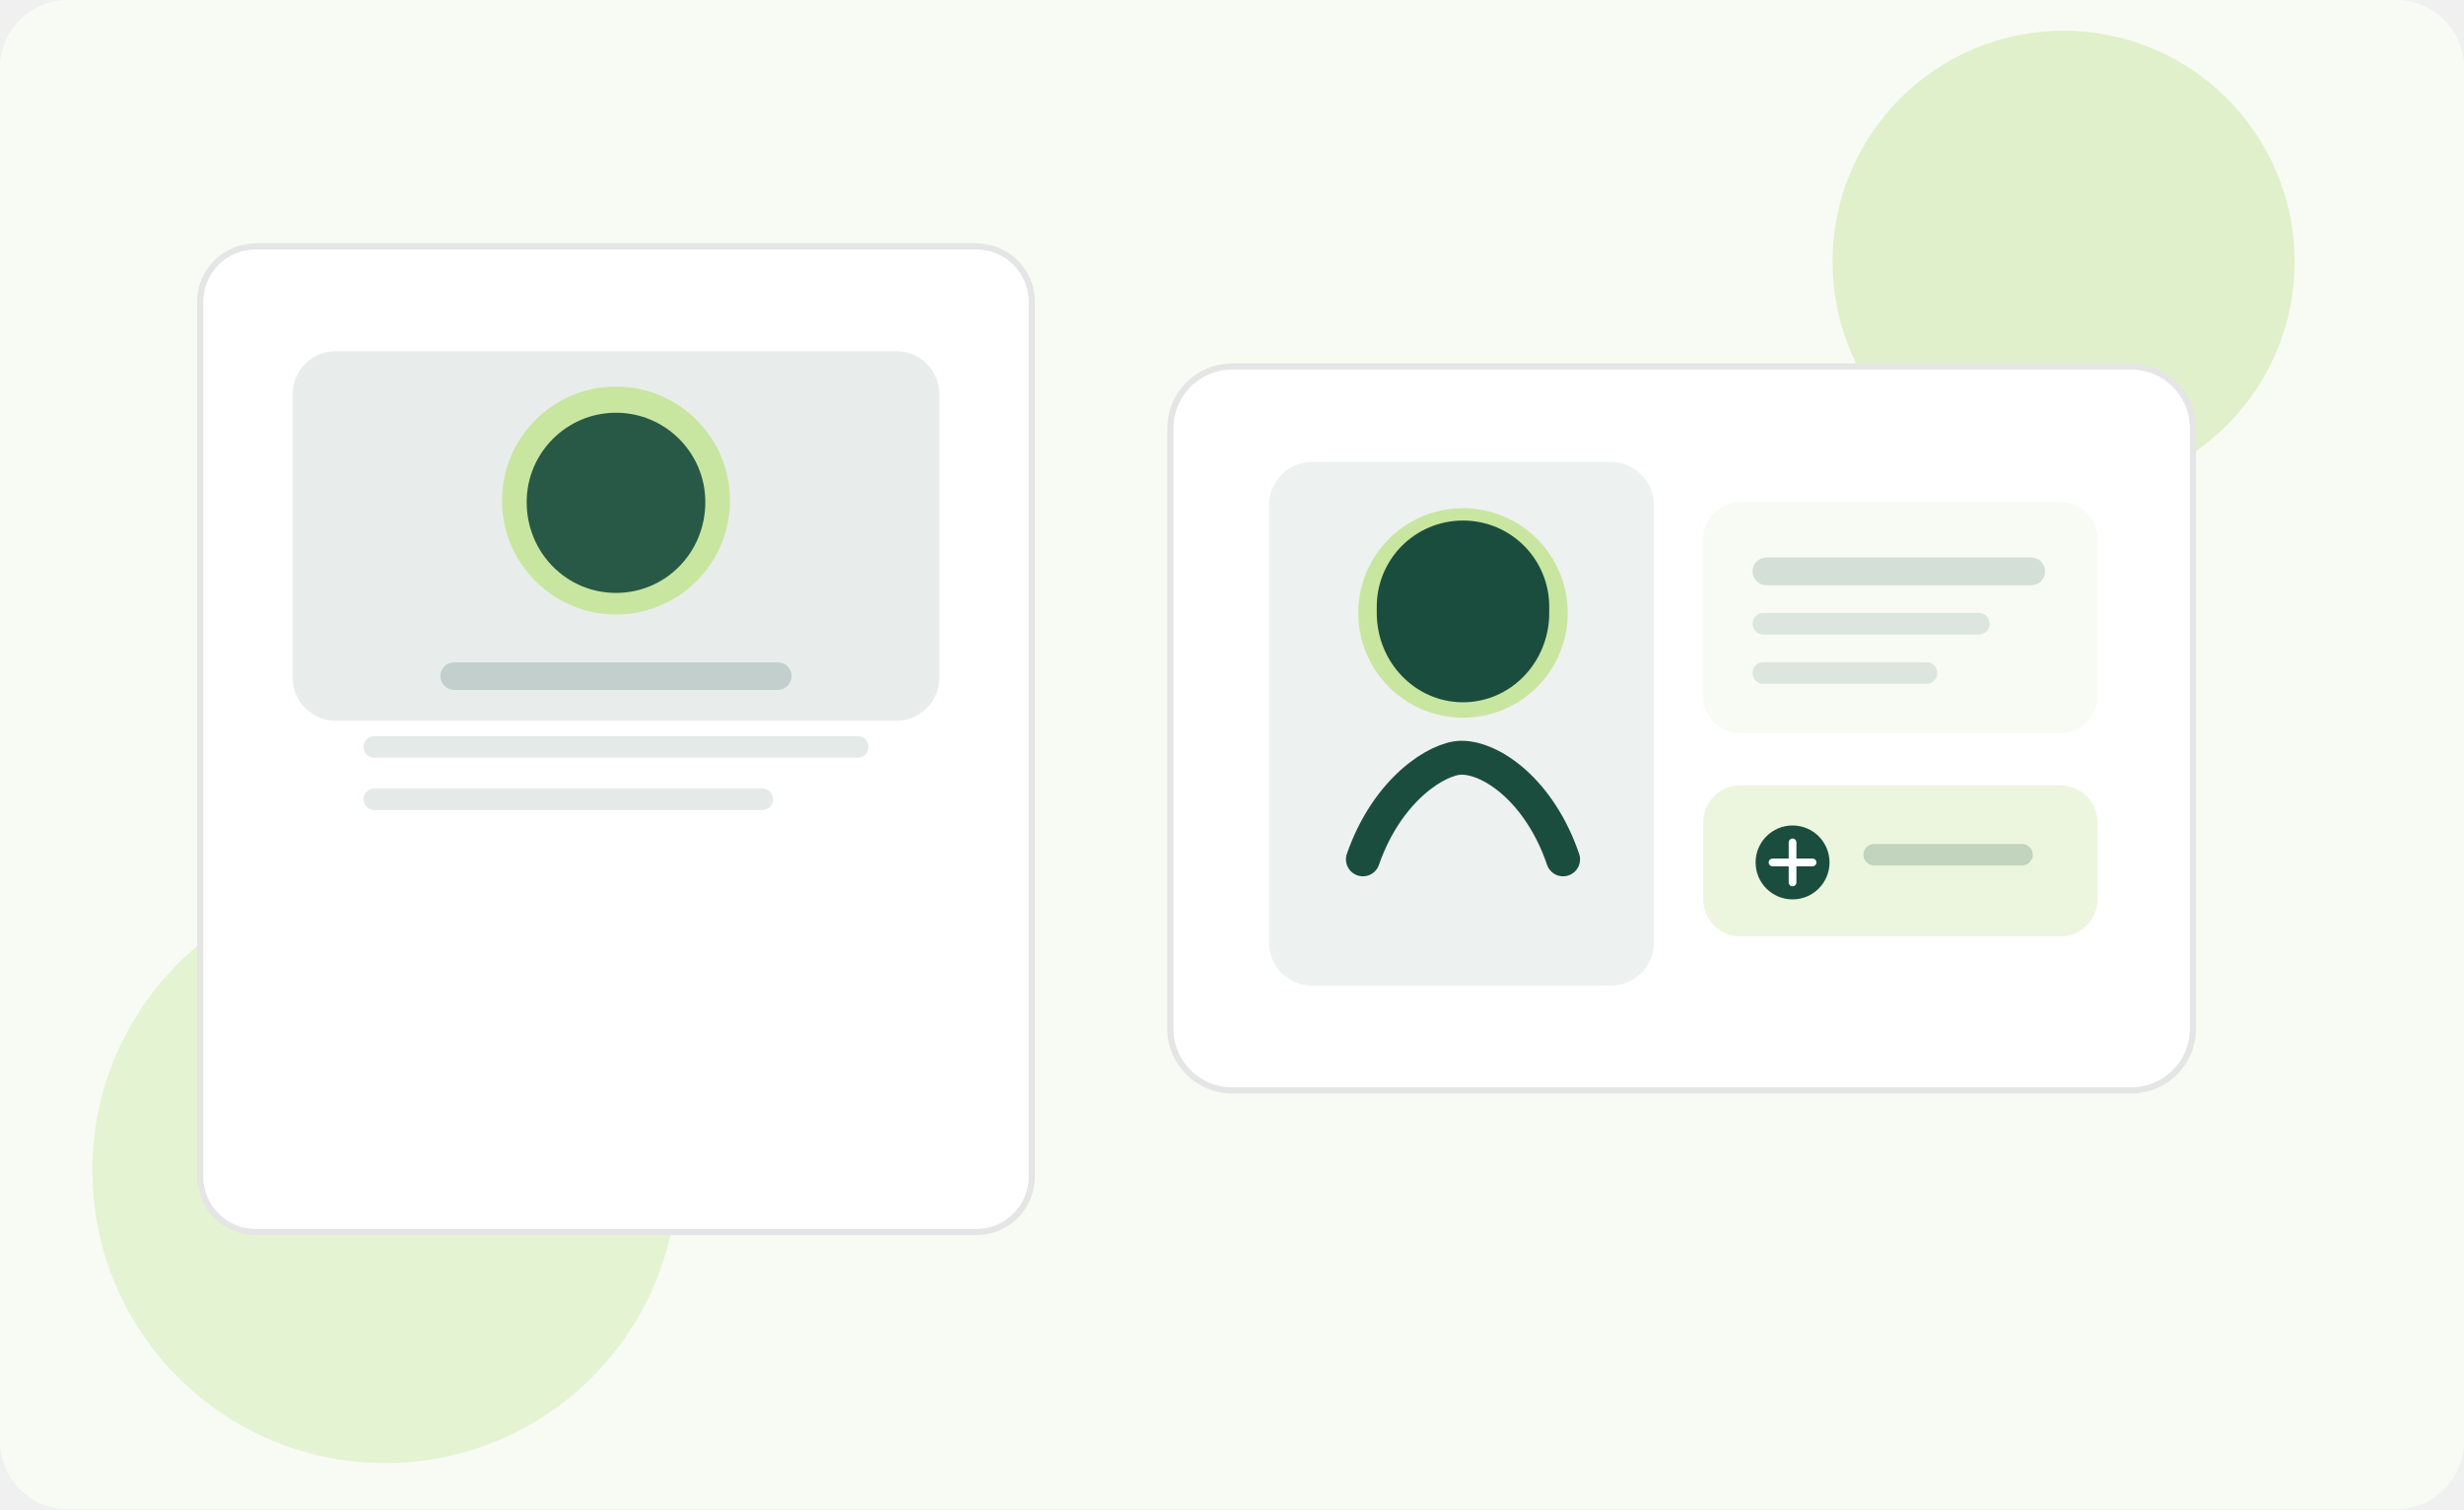
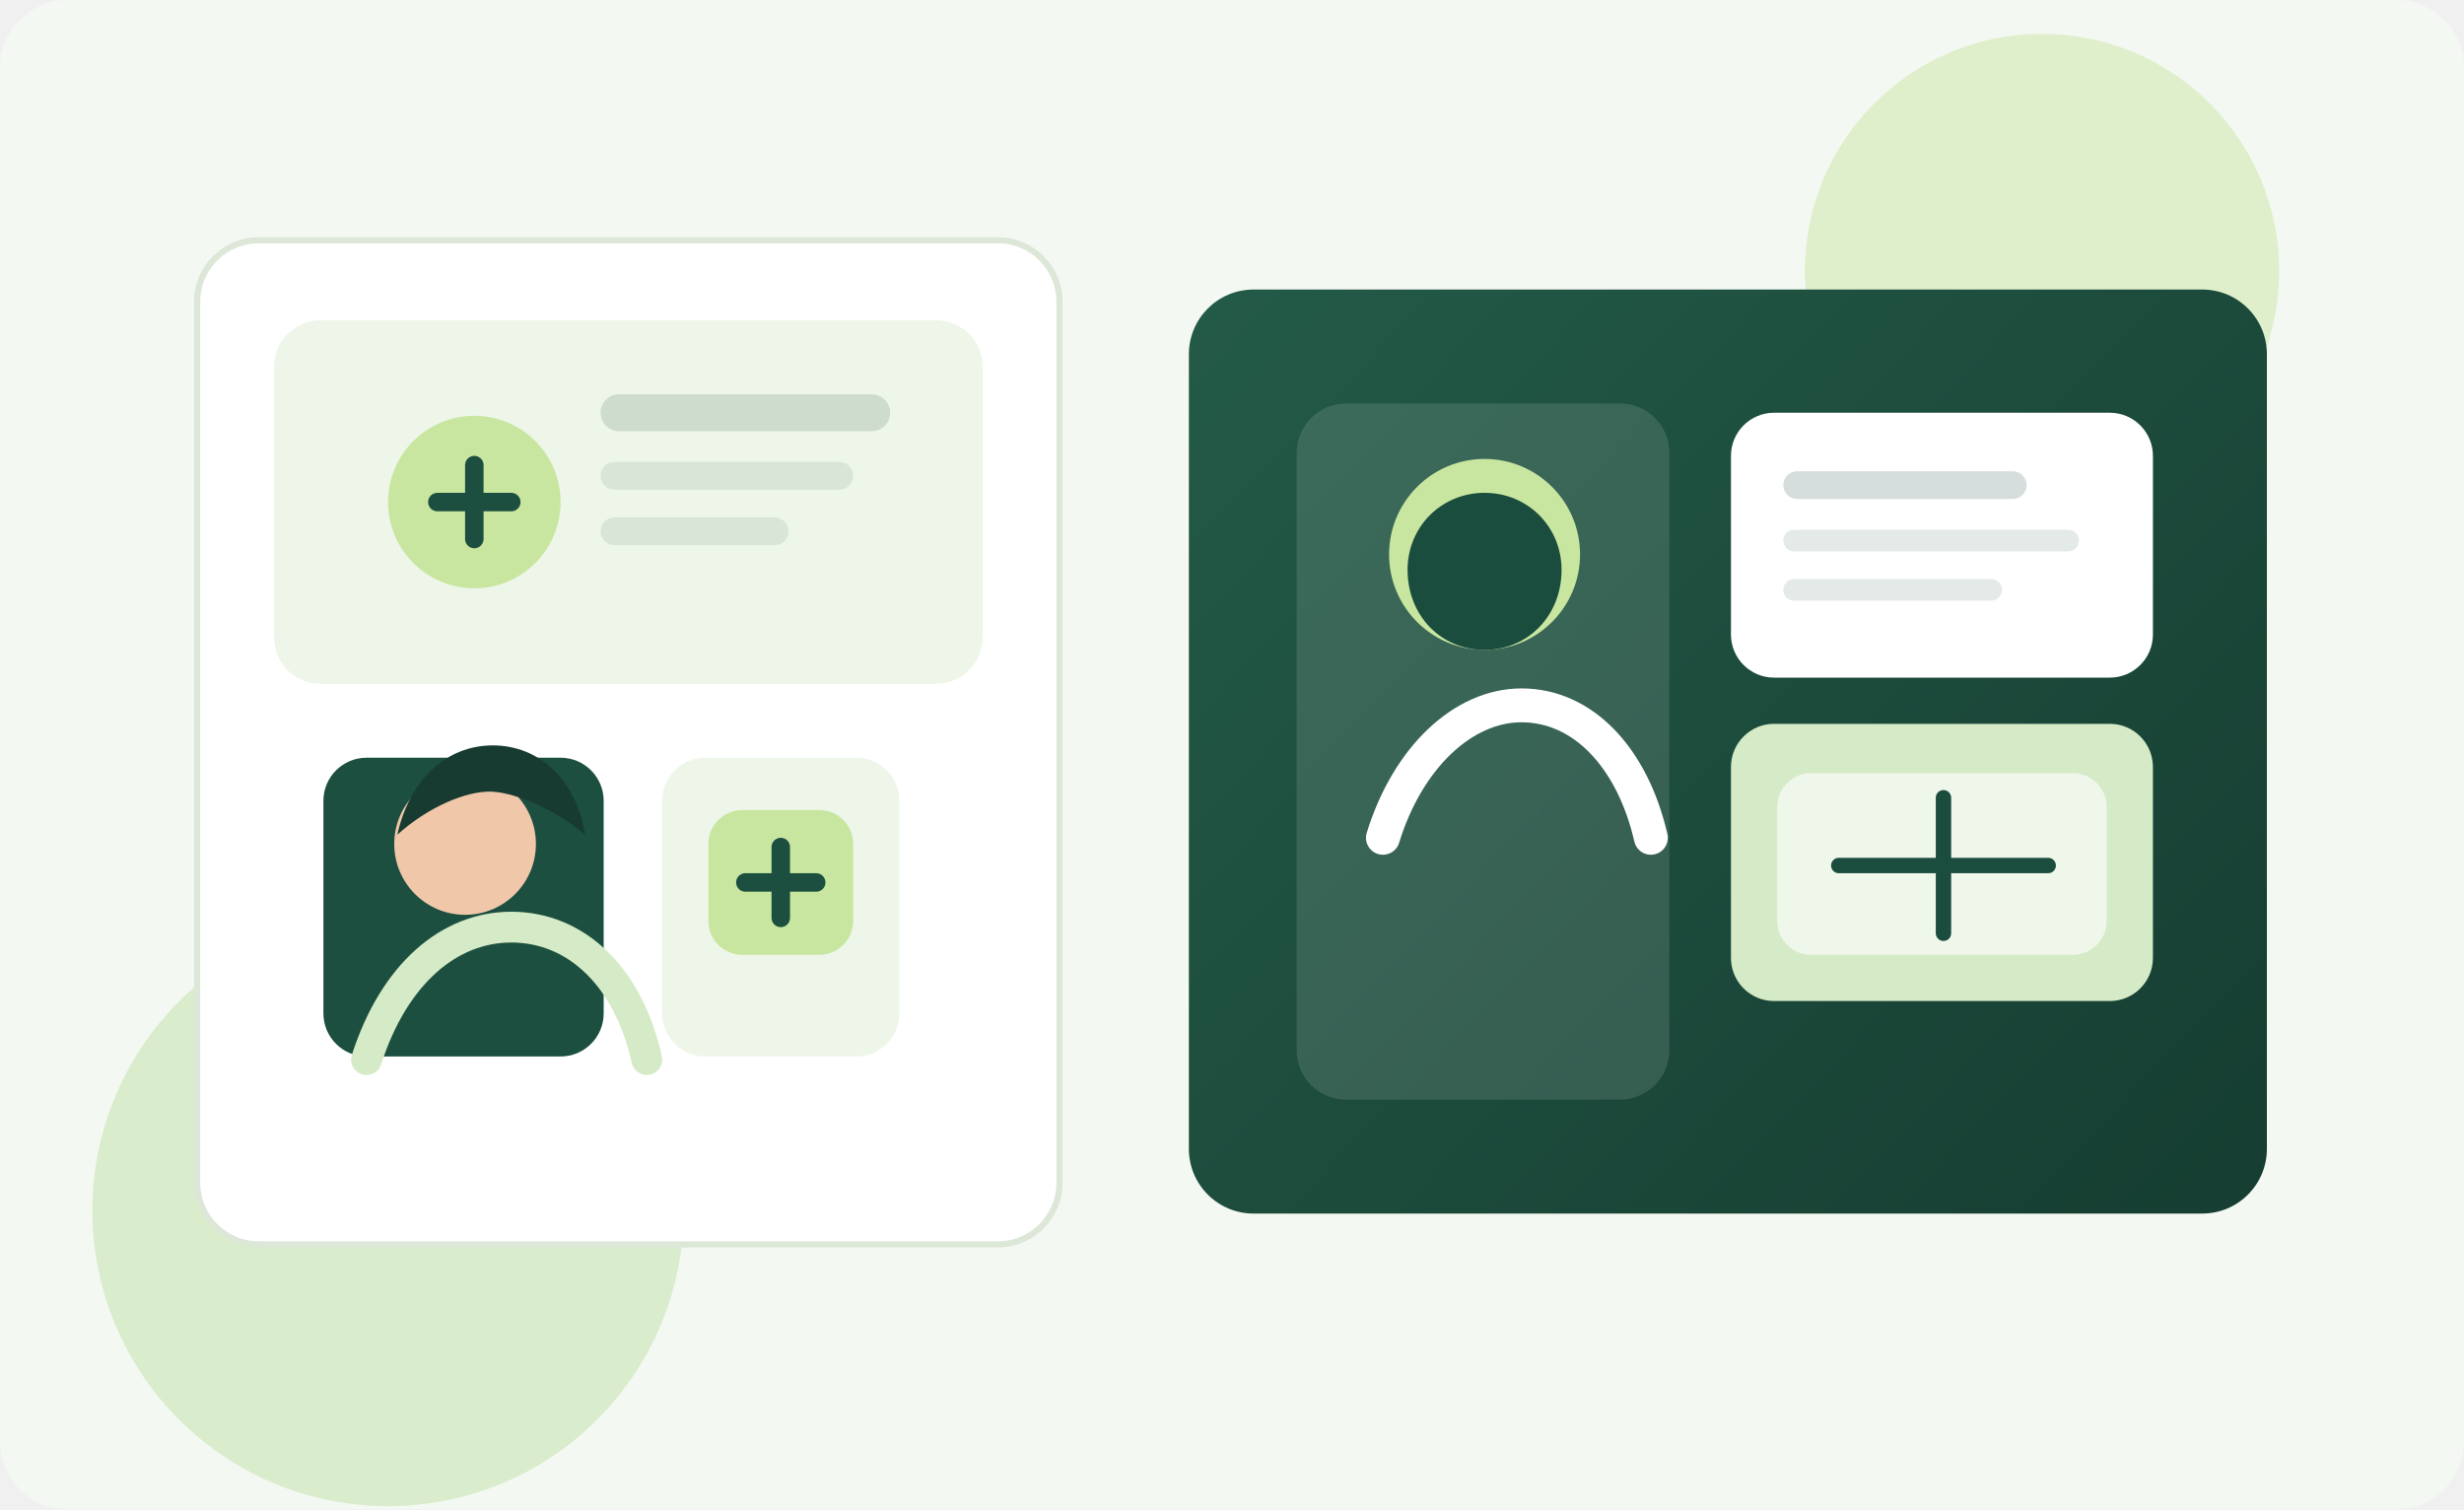
<svg xmlns="http://www.w3.org/2000/svg" width="1600" height="980" viewBox="0 0 1600 980" fill="none">
-   <rect width="1600" height="980" rx="44" fill="#F7FBF4" />
-   <circle cx="1340" cy="170" r="150" fill="#C8E6A0" fill-opacity="0.5" />
-   <circle cx="250" cy="760" r="190" fill="#C8E6A0" fill-opacity="0.4" />
-   <rect x="130" y="160" width="540" height="640" rx="36" fill="#FFFFFF" stroke="#E5E5E5" stroke-width="4" />
-   <rect x="190" y="228" width="420" height="240" rx="28" fill="#1B4D3E" fill-opacity="0.10" />
-   <circle cx="400" cy="325" r="74" fill="#C8E6A0" />
-   <path d="M400 268C368 268 342 294 342 326C342 359 368 385 400 385C432 385 458 359 458 326C458 294 432 268 400 268Z" fill="#1B4D3E" fill-opacity="0.92" />
-   <rect x="286" y="430" width="228" height="18" rx="9" fill="#1B4D3E" fill-opacity="0.18" />
-   <rect x="236" y="478" width="328" height="14" rx="7" fill="#1B4D3E" fill-opacity="0.12" />
-   <rect x="236" y="512" width="266" height="14" rx="7" fill="#1B4D3E" fill-opacity="0.12" />
-   <rect x="760" y="238" width="664" height="470" rx="40" fill="#FFFFFF" stroke="#E5E5E5" stroke-width="4" />
-   <rect x="824" y="300" width="250" height="340" rx="28" fill="#1B4D3E" fill-opacity="0.08" />
-   <circle cx="950" cy="398" r="68" fill="#C8E6A0" />
-   <path d="M950 338C919 338 894 363 894 394V398C894 430 919 456 950 456C981 456 1006 430 1006 398V394C1006 363 981 338 950 338Z" fill="#1B4D3E" />
-   <path d="M885 558C901 512 934 492 949 492C969 492 1000 514 1015 558" stroke="#1B4D3E" stroke-width="22" stroke-linecap="round" />
-   <rect x="1106" y="326" width="256" height="150" rx="24" fill="#F7FBF4" />
-   <rect x="1138" y="362" width="190" height="18" rx="9" fill="#1B4D3E" fill-opacity="0.16" />
-   <rect x="1138" y="398" width="154" height="14" rx="7" fill="#1B4D3E" fill-opacity="0.12" />
-   <rect x="1138" y="430" width="120" height="14" rx="7" fill="#1B4D3E" fill-opacity="0.12" />
-   <rect x="1106" y="510" width="256" height="98" rx="24" fill="#C8E6A0" fill-opacity="0.35" />
-   <circle cx="1164" cy="560" r="24" fill="#1B4D3E" />
-   <path d="M1164 547V573M1151 560H1177" stroke="#FFFFFF" stroke-width="5" stroke-linecap="round" />
-   <rect x="1210" y="548" width="110" height="14" rx="7" fill="#1B4D3E" fill-opacity="0.2" />
+   <rect width="1600" height="980" rx="44" fill="#F4F8F2" />
+   <defs>
+     <linearGradient id="homeHeroRight" x1="788" y1="184" x2="1420" y2="788" gradientUnits="userSpaceOnUse">
+       <stop stop-color="#235A47" />
+       <stop offset="1" stop-color="#163E32" />
+     </linearGradient>
+   </defs>
+   <circle cx="1326" cy="176" r="154" fill="#C8E6A0" fill-opacity="0.48" />
+   <circle cx="252" cy="786" r="192" fill="#D9ECCC" />
+   <rect x="128" y="156" width="560" height="652" rx="40" fill="#FFFFFF" stroke="#DCE7D8" stroke-width="4" />
+   <rect x="178" y="208" width="460" height="236" rx="30" fill="#EDF6E8" />
+   <circle cx="308" cy="326" r="56" fill="#C8E6A0" />
+   <path d="M308 302V350M284 326H332" stroke="#1C4F3F" stroke-width="12" stroke-linecap="round" />
+   <rect x="390" y="256" width="188" height="24" rx="12" fill="#1C4F3F" fill-opacity="0.15" />
+   <rect x="390" y="300" width="164" height="18" rx="9" fill="#1C4F3F" fill-opacity="0.10" />
+   <rect x="390" y="336" width="122" height="18" rx="9" fill="#1C4F3F" fill-opacity="0.10" />
+   <rect x="210" y="492" width="182" height="194" rx="28" fill="#1C4F3F" />
+   <circle cx="302" cy="548" r="46" fill="#F1C7A9" />
+   <path d="M258 542C266 506 290 484 320 484C350 484 374 506 380 542C356 522 330 514 318 514C302 514 278 524 258 542Z" fill="#173B31" />
+   <path d="M238 688C256 632 292 602 332 602C374 602 408 634 420 688" stroke="#D5EAC6" stroke-width="20" stroke-linecap="round" />
+   <rect x="430" y="492" width="154" height="194" rx="28" fill="#EDF6E8" />
+   <rect x="460" y="526" width="94" height="94" rx="22" fill="#C8E6A0" />
+   <path d="M507 550V596M484 573H530" stroke="#1C4F3F" stroke-width="12" stroke-linecap="round" />
+   <rect x="772" y="188" width="700" height="600" rx="42" fill="url(#homeHeroRight)" />
+   <rect x="842" y="262" width="242" height="452" rx="32" fill="#FFFFFF" fill-opacity="0.12" />
+   <circle cx="964" cy="360" r="62" fill="#C8E6A0" />
+   <path d="M964 320C936 320 914 342 914 370C914 400 936 422 964 422C992 422 1014 400 1014 370C1014 342 992 320 964 320Z" fill="#1B4D3E" />
+   <path d="M898 544C914 492 950 458 988 458C1028 458 1060 492 1072 544" stroke="#FFFFFF" stroke-width="22" stroke-linecap="round" />
+   <rect x="1124" y="268" width="274" height="172" rx="28" fill="#FFFFFF" />
+   <rect x="1158" y="306" width="158" height="18" rx="9" fill="#1B4D3E" fill-opacity="0.18" />
+   <rect x="1158" y="344" width="192" height="14" rx="7" fill="#1B4D3E" fill-opacity="0.12" />
+   <rect x="1158" y="376" width="142" height="14" rx="7" fill="#1B4D3E" fill-opacity="0.12" />
+   <rect x="1124" y="470" width="274" height="180" rx="28" fill="#D5EAC6" />
+   <rect x="1154" y="502" width="214" height="118" rx="22" fill="#EFF7EB" />
+   <path d="M1194 562H1330" stroke="#1B4D3E" stroke-width="10" stroke-linecap="round" />
+   <path d="M1262 518V606" stroke="#1B4D3E" stroke-width="10" stroke-linecap="round" />
</svg>
